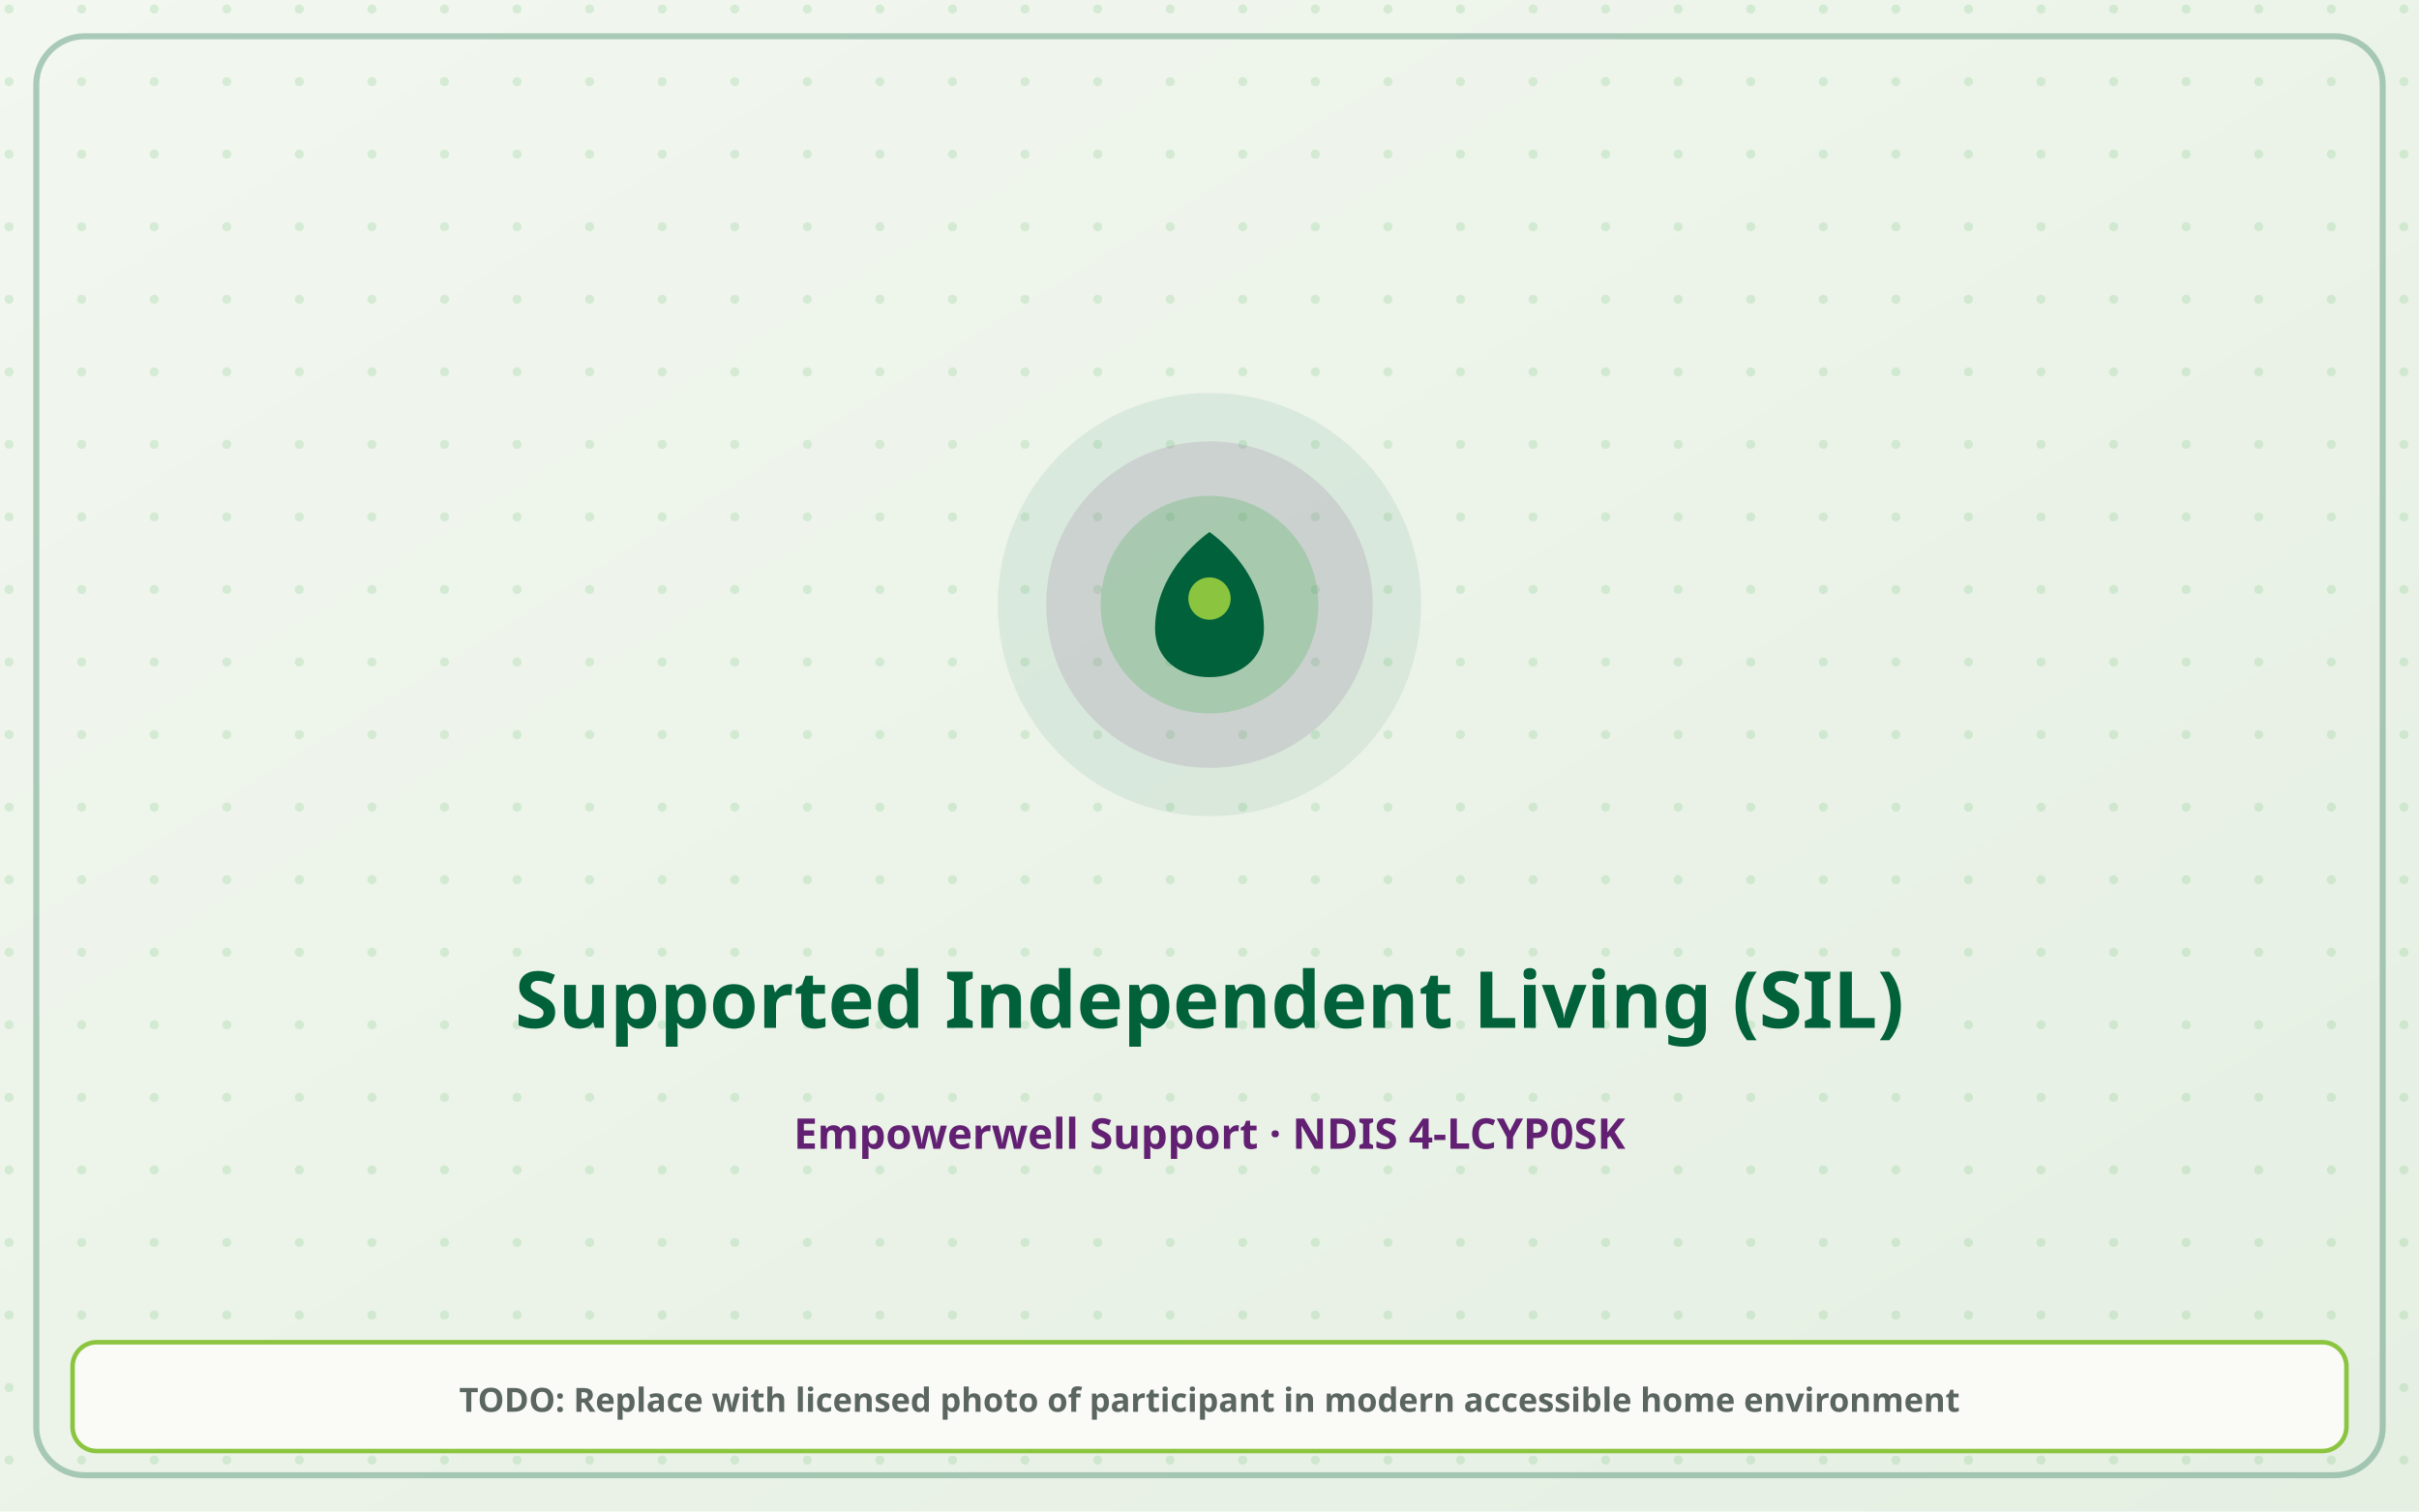
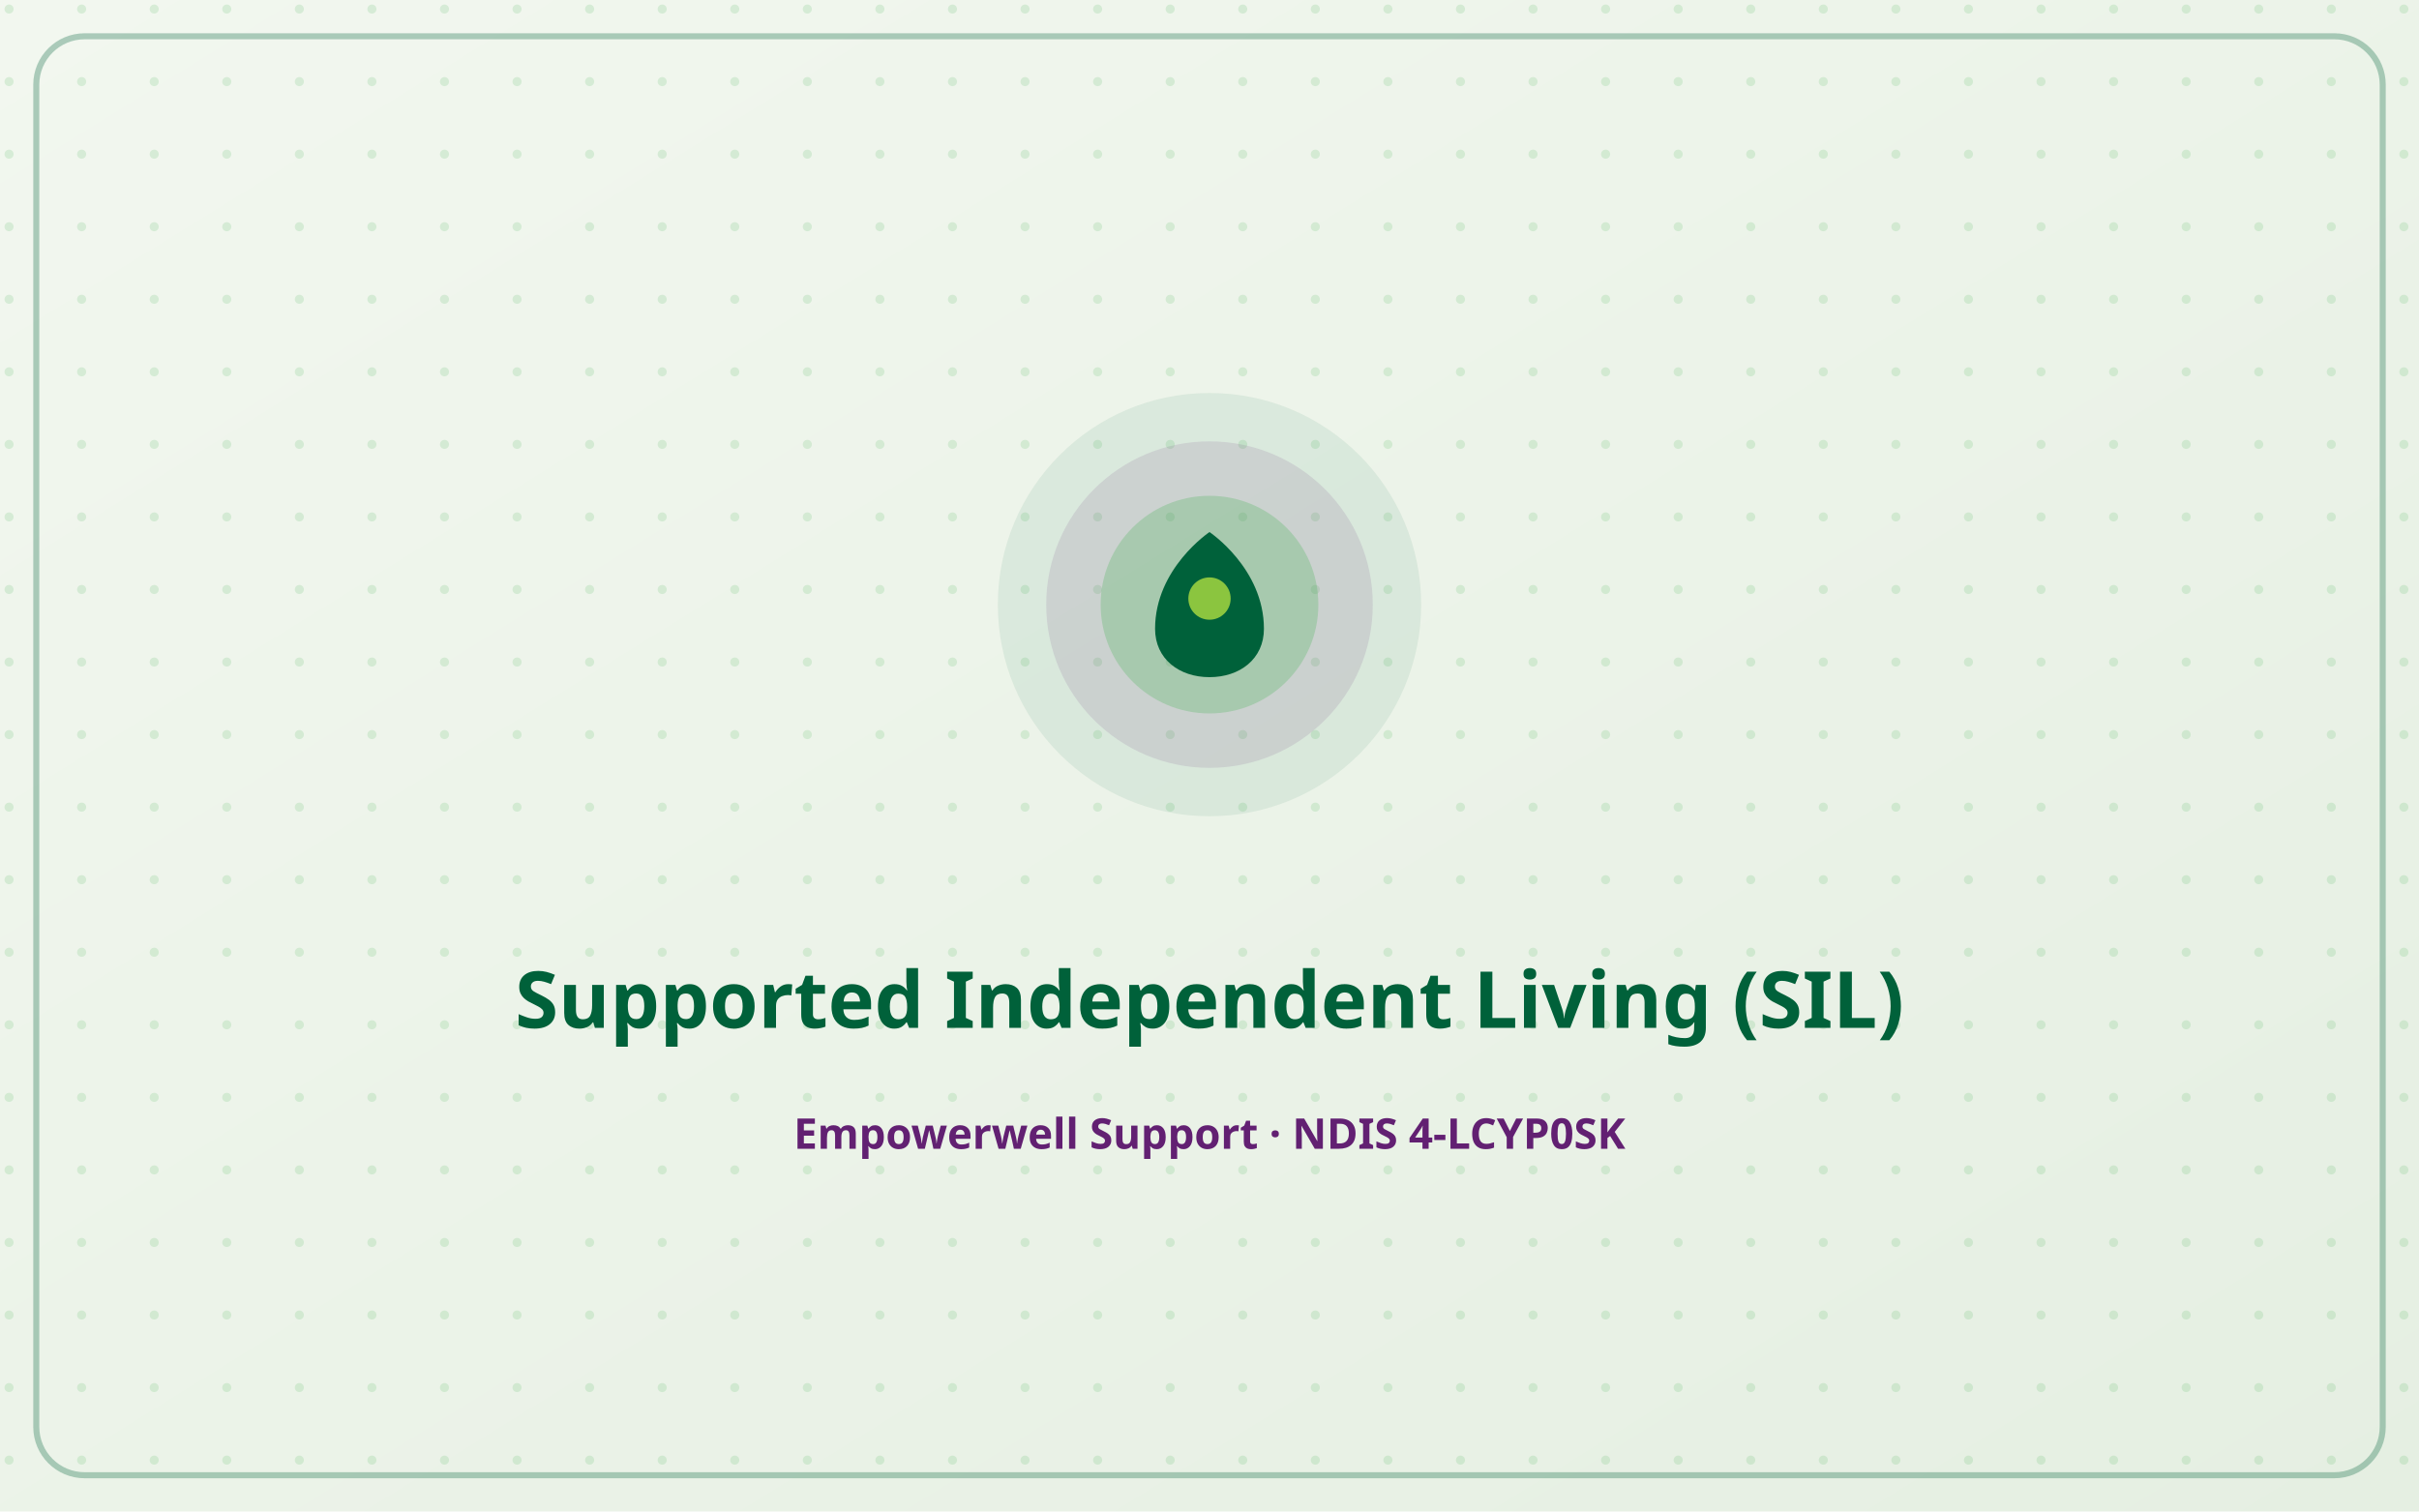
<svg xmlns="http://www.w3.org/2000/svg" viewBox="0 0 800 500" width="100%" height="100%">
  <defs>
    <linearGradient id="bgGrad" x1="0%" y1="0%" x2="100%" y2="100%">
      <stop offset="0%" stop-color="#F2F7EF" />
      <stop offset="100%" stop-color="#E5EFE2" />
    </linearGradient>
    <pattern id="patternDots" x="0" y="0" width="24" height="24" patternUnits="userSpaceOnUse">
      <circle cx="3" cy="3" r="1.5" fill="#3AB04A" opacity="0.15" />
    </pattern>
  </defs>
  <rect width="800" height="500" fill="url(#bgGrad)" />
  <rect width="800" height="500" fill="url(#patternDots)" />
  <rect x="12" y="12" width="776" height="476" rx="16" fill="none" stroke="#00613A" stroke-width="2" stroke-opacity="0.3" />
  <g transform="translate(400, 200)">
    <circle r="70" fill="#00613A" opacity="0.08" />
    <circle r="54" fill="#622072" opacity="0.12" />
    <circle r="36" fill="#3AB04A" opacity="0.25" />
    <path d="M-18 8 C-18 -12 0 -24 0 -24 C0 -24 18 -12 18 8 C18 18 10 24 0 24 C-10 24 -18 18 -18 8 Z" fill="#00613A" />
    <circle cx="0" cy="-2" r="7" fill="#8BC53F" />
  </g>
  <text x="400" y="340" text-anchor="middle" font-family="'Nunito', sans-serif" font-weight="800" font-size="26" fill="#00613A">Supported Independent Living (SIL)</text>
  <text x="400" y="380" text-anchor="middle" font-family="'Atkinson Hyperlegible', sans-serif" font-weight="700" font-size="14" fill="#622072">Empowerwell Support · NDIS 4-LCYP0SK</text>
-   <rect x="24" y="444" width="752" height="36" rx="8" fill="#FAFAF7" stroke="#8BC53F" stroke-width="1.5" />
-   <text x="400" y="467" text-anchor="middle" font-family="'Atkinson Hyperlegible', sans-serif" font-size="11" fill="#5B6660" font-weight="700">TODO: Replace with licensed photo of participant in modern accessible home environment</text>
</svg>
